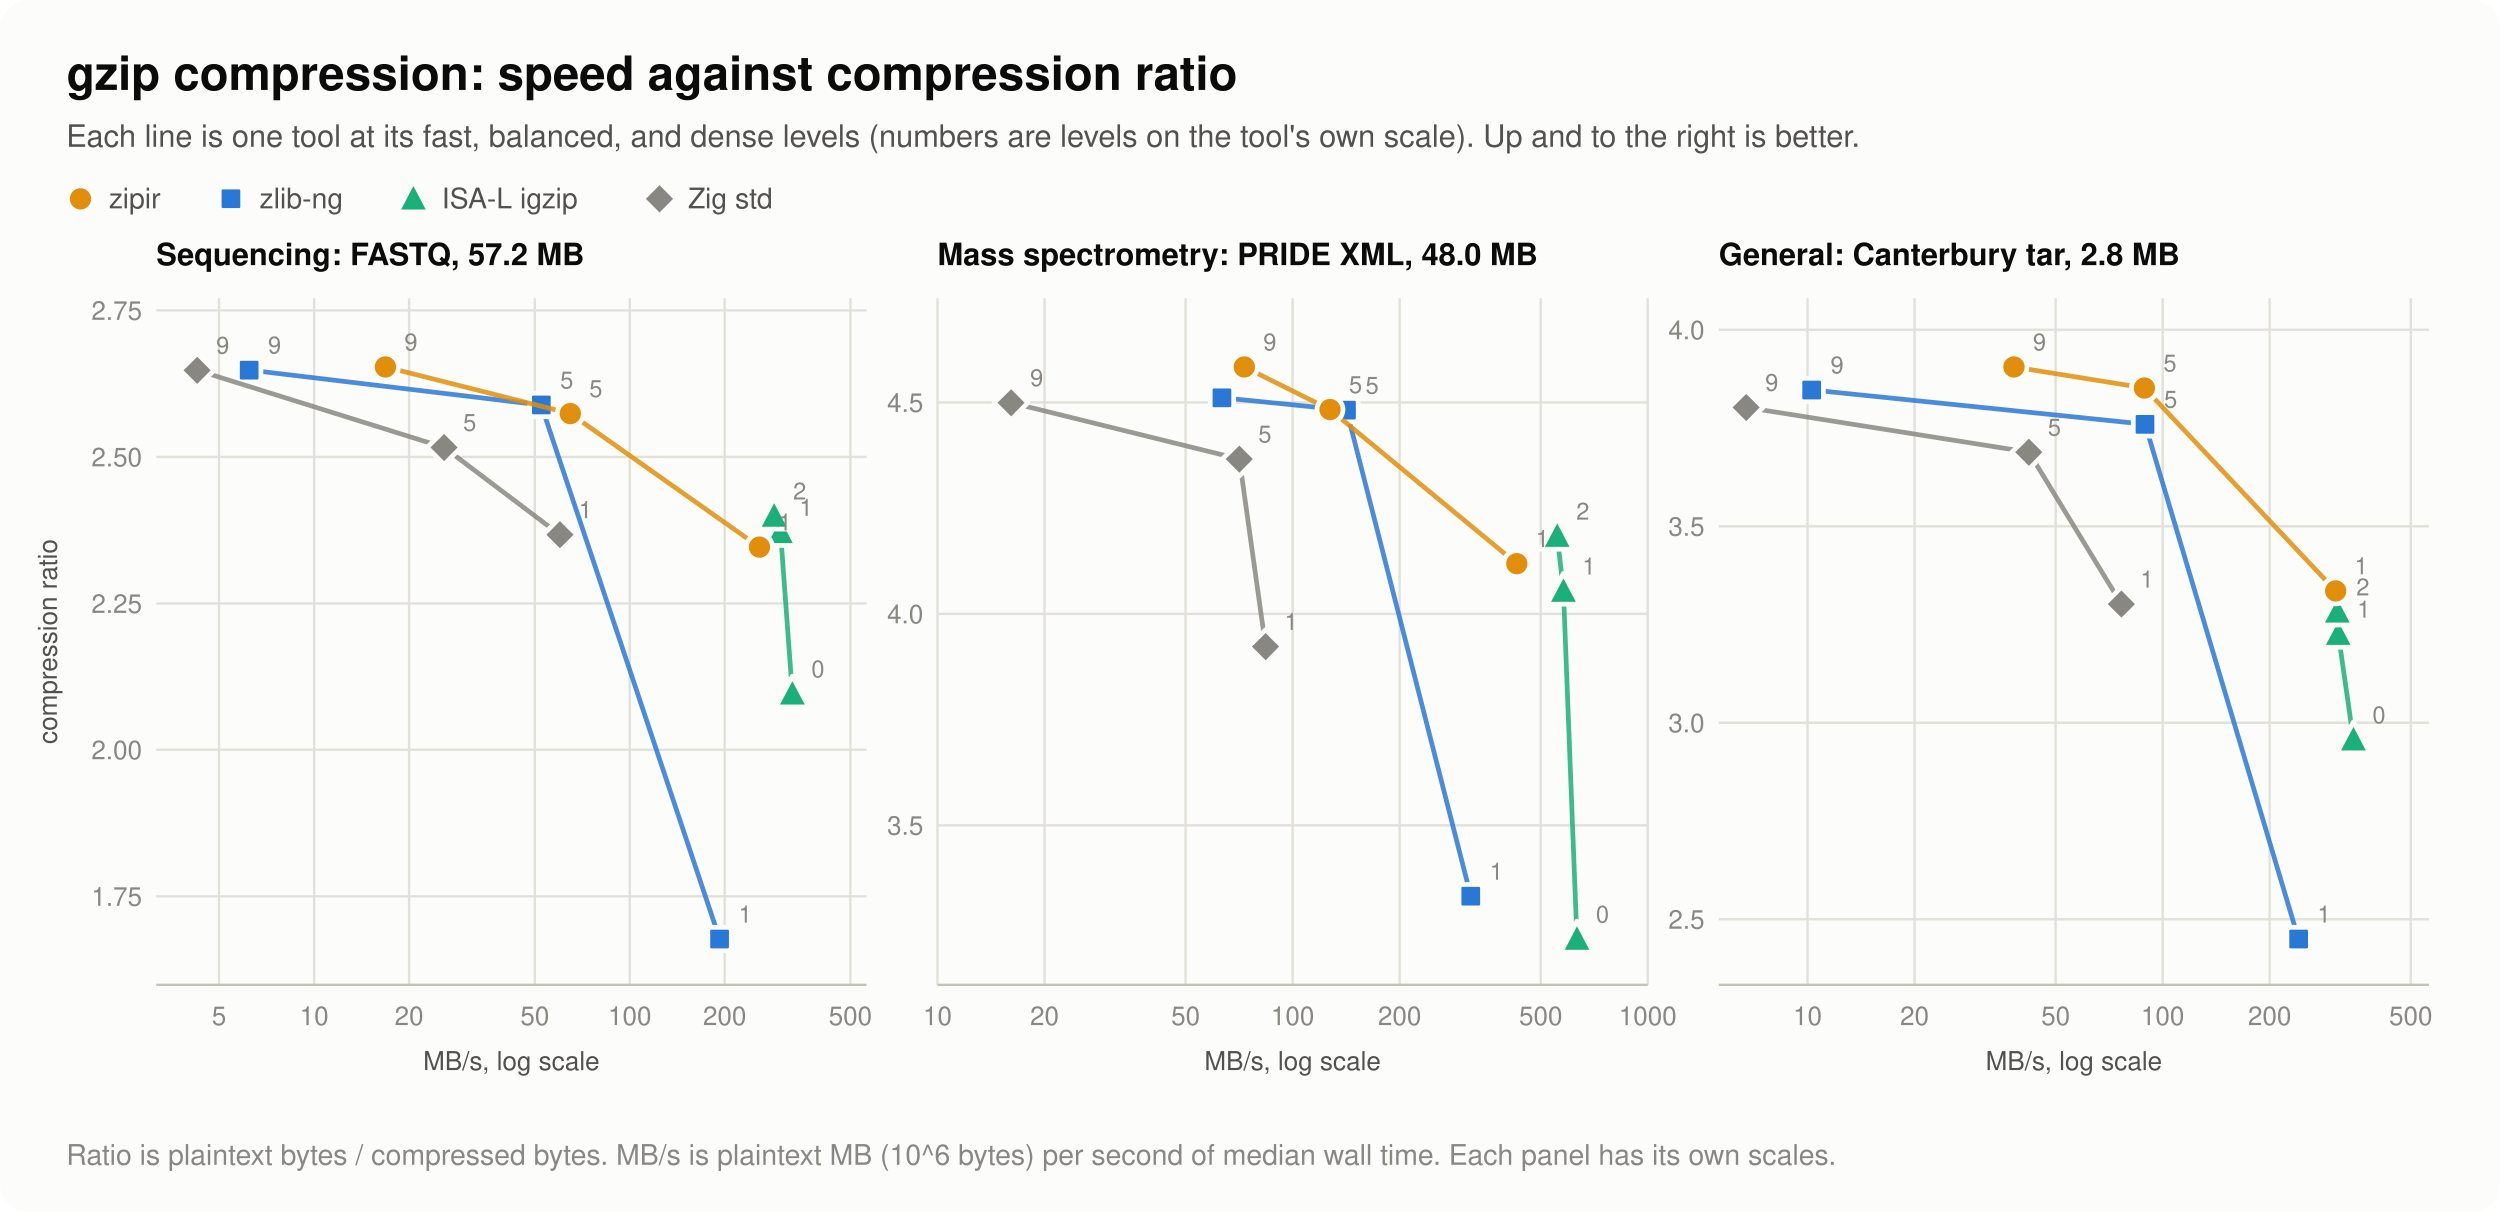
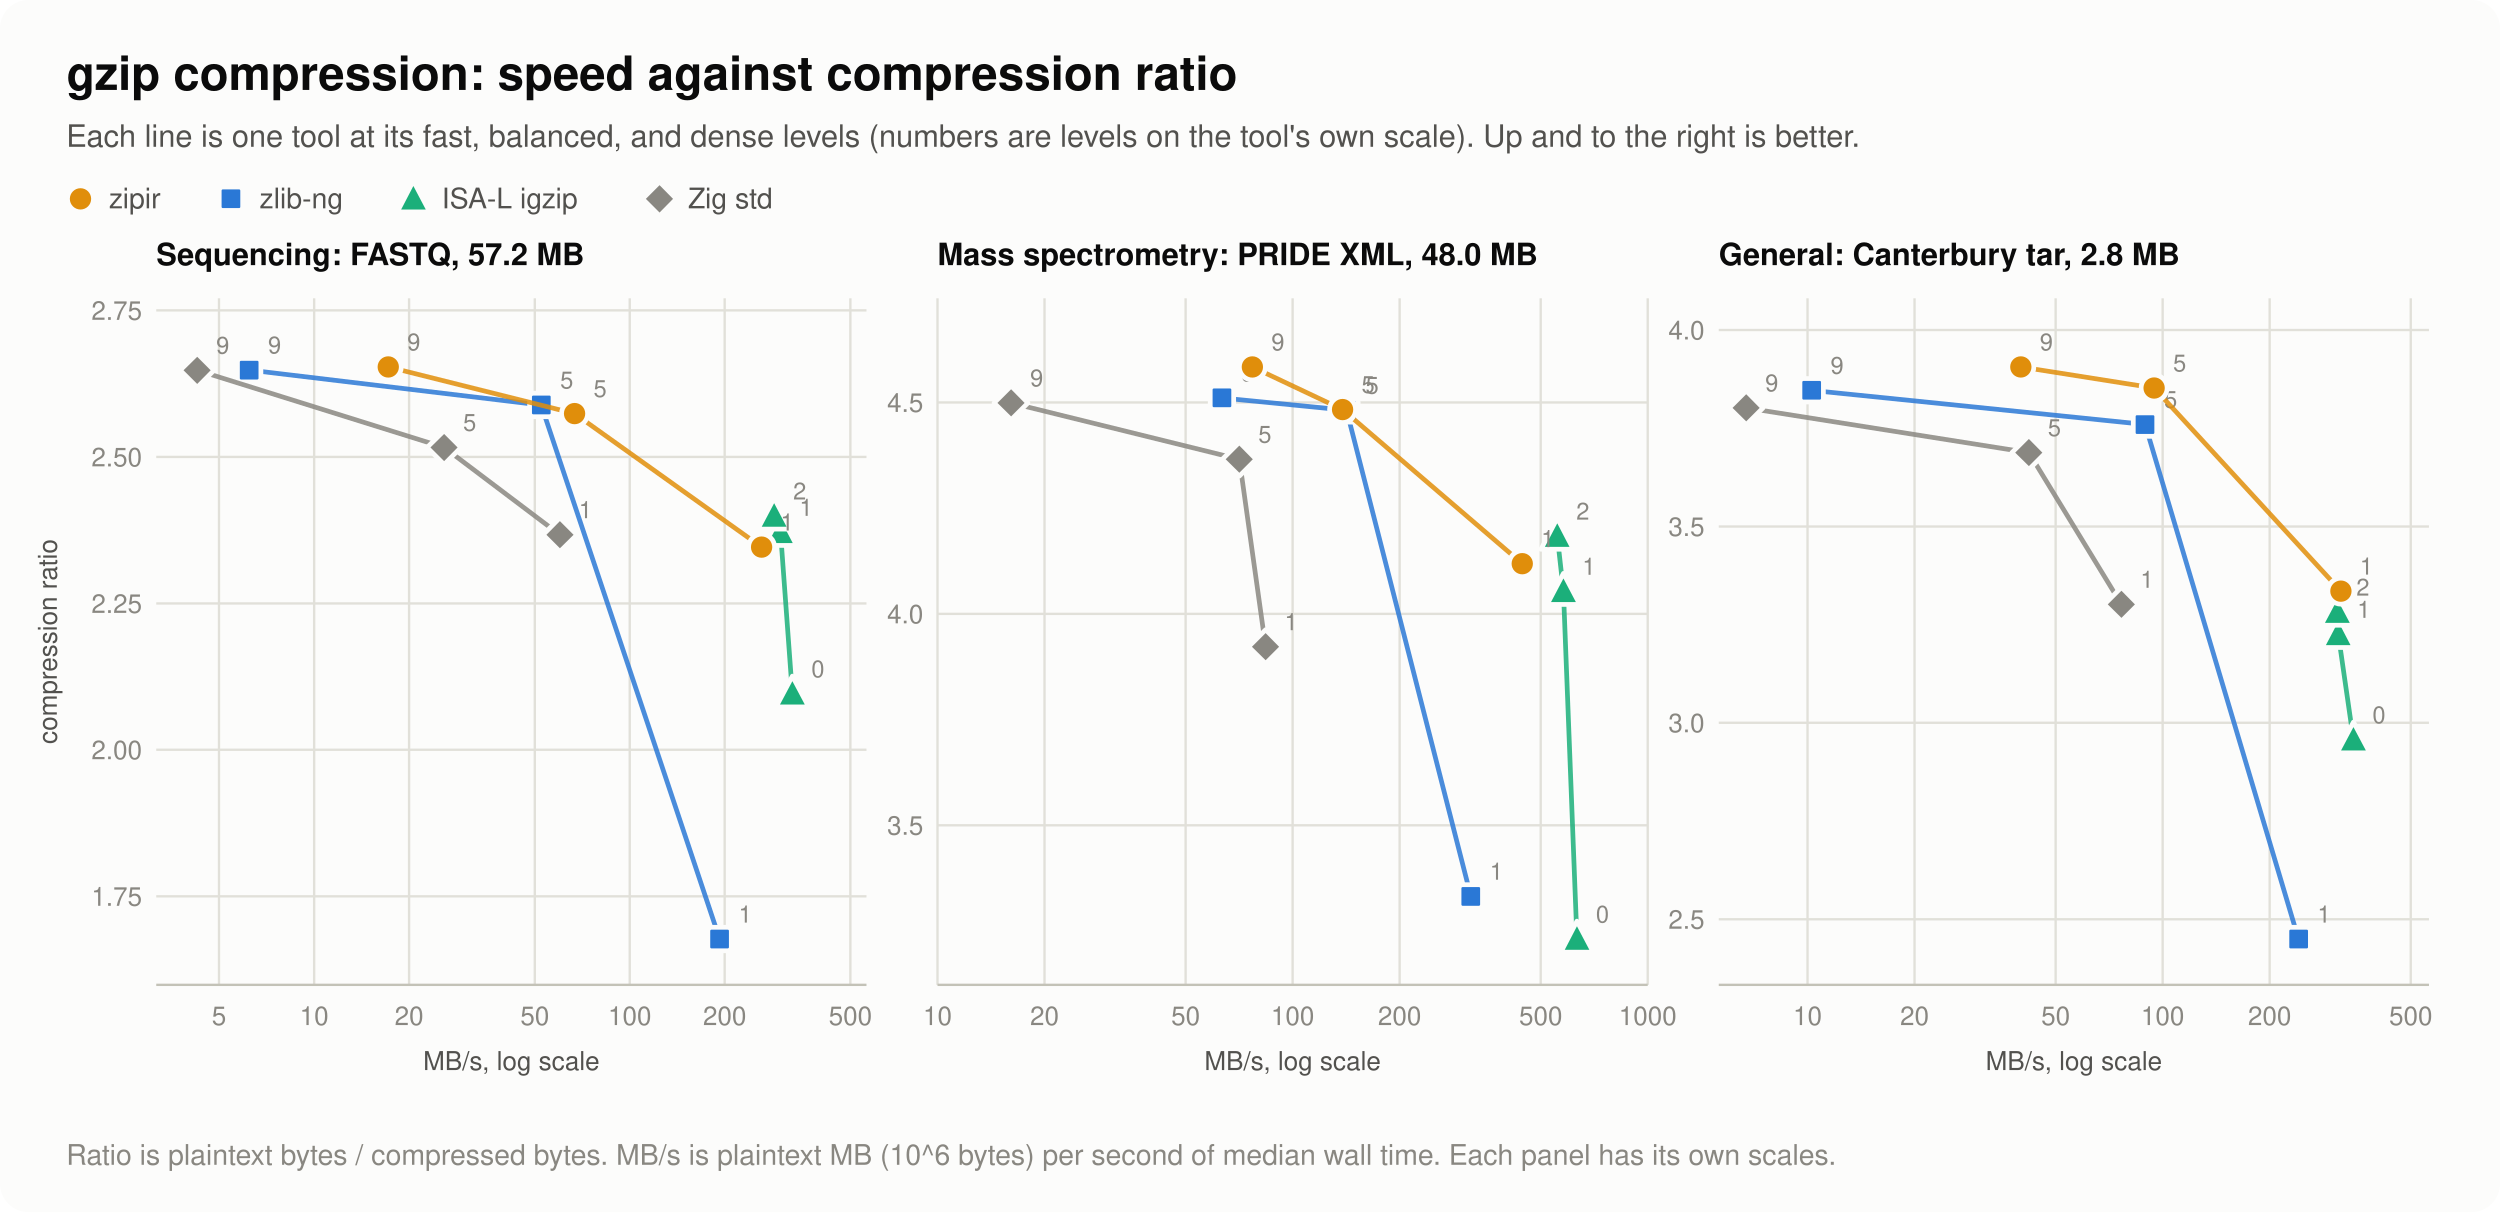
<svg xmlns="http://www.w3.org/2000/svg" viewBox="0 0 1056 512" width="1056" height="512" role="img" font-family="system-ui, -apple-system, &quot;Segoe UI&quot;, Helvetica, Arial, sans-serif">
  <rect width="1056" height="512" rx="12" fill="#fcfcfb" />
  <text x="28.0" y="38.0" font-size="20" fill="#0b0b0b" text-anchor="start" font-weight="650">gzip compression: speed against compression ratio</text>
  <text x="28.0" y="62.0" font-size="13" fill="#52514e" text-anchor="start" font-weight="400">Each line is one tool at its fast, balanced, and dense levels (numbers are levels on the tool's own scale). Up and to the right is better.</text>
  <circle cx="34.0" cy="84.0" r="5.5" fill="#e08e0b" stroke="#fcfcfb" stroke-width="2" />
  <text x="46.0" y="88.0" font-size="12" fill="#52514e" text-anchor="start" font-weight="400">zipir</text>
  <rect x="92.6" y="79.0" width="9.9" height="9.9" rx="1.5" fill="#2a78d6" stroke="#fcfcfb" stroke-width="2" />
  <text x="109.6" y="88.0" font-size="12" fill="#52514e" text-anchor="start" font-weight="400">zlib-ng</text>
  <path d="M174.6,76.4 L181.5,89.5 L167.8,89.5 Z" fill="#1baf7a" stroke="#fcfcfb" stroke-width="2" stroke-linejoin="round" />
  <text x="186.6" y="88.0" font-size="12" fill="#52514e" text-anchor="start" font-weight="400">ISA-L igzip</text>
  <path d="M278.6,76.8 L285.7,84.0 L278.6,91.2 L271.4,84.0 Z" fill="#898781" stroke="#fcfcfb" stroke-width="2" stroke-linejoin="round" />
  <text x="290.6" y="88.0" font-size="12" fill="#52514e" text-anchor="start" font-weight="400">Zig std</text>
  <text x="66.0" y="112.0" font-size="13" fill="#0b0b0b" text-anchor="start" font-weight="600">Sequencing: FASTQ, 57.2 MB</text>
  <line x1="92.5" y1="126.0" x2="92.5" y2="416.0" stroke="#e1e0d9" stroke-width="1" />
  <text x="92.5" y="433.0" font-size="11" fill="#898781" text-anchor="middle" font-weight="400">5</text>
  <line x1="132.7" y1="126.0" x2="132.7" y2="416.0" stroke="#e1e0d9" stroke-width="1" />
  <text x="132.7" y="433.0" font-size="11" fill="#898781" text-anchor="middle" font-weight="400">10</text>
  <line x1="172.8" y1="126.0" x2="172.8" y2="416.0" stroke="#e1e0d9" stroke-width="1" />
  <text x="172.8" y="433.0" font-size="11" fill="#898781" text-anchor="middle" font-weight="400">20</text>
  <line x1="225.9" y1="126.0" x2="225.9" y2="416.0" stroke="#e1e0d9" stroke-width="1" />
  <text x="225.9" y="433.0" font-size="11" fill="#898781" text-anchor="middle" font-weight="400">50</text>
  <line x1="266.0" y1="126.0" x2="266.0" y2="416.0" stroke="#e1e0d9" stroke-width="1" />
  <text x="266.0" y="433.0" font-size="11" fill="#898781" text-anchor="middle" font-weight="400">100</text>
  <line x1="306.1" y1="126.0" x2="306.1" y2="416.0" stroke="#e1e0d9" stroke-width="1" />
  <text x="306.1" y="433.0" font-size="11" fill="#898781" text-anchor="middle" font-weight="400">200</text>
  <line x1="359.2" y1="126.0" x2="359.2" y2="416.0" stroke="#e1e0d9" stroke-width="1" />
  <text x="359.2" y="433.0" font-size="11" fill="#898781" text-anchor="middle" font-weight="400">500</text>
  <line x1="66.0" y1="378.6" x2="366.0" y2="378.6" stroke="#e1e0d9" stroke-width="1" />
  <text x="60.0" y="382.6" font-size="11" fill="#898781" text-anchor="end" font-weight="400">1.75</text>
  <line x1="66.0" y1="316.7" x2="366.0" y2="316.7" stroke="#e1e0d9" stroke-width="1" />
  <text x="60.0" y="320.7" font-size="11" fill="#898781" text-anchor="end" font-weight="400">2.00</text>
  <line x1="66.0" y1="254.9" x2="366.0" y2="254.9" stroke="#e1e0d9" stroke-width="1" />
  <text x="60.0" y="258.9" font-size="11" fill="#898781" text-anchor="end" font-weight="400">2.25</text>
  <line x1="66.0" y1="193.0" x2="366.0" y2="193.0" stroke="#e1e0d9" stroke-width="1" />
  <text x="60.0" y="197.0" font-size="11" fill="#898781" text-anchor="end" font-weight="400">2.50</text>
  <line x1="66.0" y1="131.1" x2="366.0" y2="131.1" stroke="#e1e0d9" stroke-width="1" />
  <text x="60.0" y="135.1" font-size="11" fill="#898781" text-anchor="end" font-weight="400">2.75</text>
  <line x1="66.0" y1="416.0" x2="366.0" y2="416.0" stroke="#c3c2b7" stroke-width="1" />
  <path d="M304.0,396.7 L228.6,171.1 L105.2,156.3" fill="none" stroke="#2a78d6" stroke-width="2" stroke-linejoin="round" stroke-linecap="round" opacity="0.85" />
  <rect x="299.0" y="391.7" width="9.9" height="9.9" rx="1.5" fill="#2a78d6" stroke="#fcfcfb" stroke-width="2" />
  <text x="312.0" y="389.7" font-size="10" fill="#898781" text-anchor="start" font-weight="400">1</text>
  <rect x="223.7" y="166.1" width="9.9" height="9.9" rx="1.5" fill="#2a78d6" stroke="#fcfcfb" stroke-width="2" />
  <text x="236.6" y="164.1" font-size="10" fill="#898781" text-anchor="start" font-weight="400">5</text>
  <rect x="100.3" y="151.4" width="9.9" height="9.9" rx="1.5" fill="#2a78d6" stroke="#fcfcfb" stroke-width="2" />
  <text x="113.2" y="149.3" font-size="10" fill="#898781" text-anchor="start" font-weight="400">9</text>
  <path d="M334.7,293.1 L329.7,224.9 L327.0,218.0" fill="none" stroke="#1baf7a" stroke-width="2" stroke-linejoin="round" stroke-linecap="round" opacity="0.85" />
  <path d="M334.7,285.6 L341.6,298.6 L327.8,298.6 Z" fill="#1baf7a" stroke="#fcfcfb" stroke-width="2" stroke-linejoin="round" />
  <text x="342.7" y="286.1" font-size="10" fill="#898781" text-anchor="start" font-weight="400">0</text>
  <path d="M329.7,217.3 L336.5,230.4 L322.8,230.4 Z" fill="#1baf7a" stroke="#fcfcfb" stroke-width="2" stroke-linejoin="round" />
  <text x="337.7" y="217.9" font-size="10" fill="#898781" text-anchor="start" font-weight="400">1</text>
  <path d="M327.0,210.4 L333.9,223.5 L320.1,223.5 Z" fill="#1baf7a" stroke="#fcfcfb" stroke-width="2" stroke-linejoin="round" />
  <text x="335.0" y="211.0" font-size="10" fill="#898781" text-anchor="start" font-weight="400">2</text>
  <path d="M236.5,225.9 L187.6,189.0 L83.3,156.4" fill="none" stroke="#898781" stroke-width="2" stroke-linejoin="round" stroke-linecap="round" opacity="0.85" />
  <path d="M236.5,218.7 L243.7,225.9 L236.5,233.0 L229.4,225.9 Z" fill="#898781" stroke="#fcfcfb" stroke-width="2" stroke-linejoin="round" />
  <text x="244.5" y="218.9" font-size="10" fill="#898781" text-anchor="start" font-weight="400">1</text>
  <path d="M187.6,181.9 L194.7,189.0 L187.6,196.2 L180.4,189.0 Z" fill="#898781" stroke="#fcfcfb" stroke-width="2" stroke-linejoin="round" />
  <text x="195.6" y="182.0" font-size="10" fill="#898781" text-anchor="start" font-weight="400">5</text>
  <path d="M83.3,149.3 L90.4,156.4 L83.3,163.6 L76.1,156.4 Z" fill="#898781" stroke="#fcfcfb" stroke-width="2" stroke-linejoin="round" />
  <text x="91.3" y="149.4" font-size="10" fill="#898781" text-anchor="start" font-weight="400">9</text>
-   <path d="M320.8,231.1 L240.9,174.7 L162.8,155.0" fill="none" stroke="#e08e0b" stroke-width="2" stroke-linejoin="round" stroke-linecap="round" opacity="0.85" />
-   <circle cx="320.8" cy="231.1" r="5.5" fill="#e08e0b" stroke="#fcfcfb" stroke-width="2" />
-   <text x="328.8" y="224.1" font-size="10" fill="#898781" text-anchor="start" font-weight="400">1</text>
-   <circle cx="240.9" cy="174.7" r="5.5" fill="#e08e0b" stroke="#fcfcfb" stroke-width="2" />
-   <text x="248.9" y="167.7" font-size="10" fill="#898781" text-anchor="start" font-weight="400">5</text>
-   <circle cx="162.8" cy="155.0" r="5.5" fill="#e08e0b" stroke="#fcfcfb" stroke-width="2" />
-   <text x="170.8" y="148.0" font-size="10" fill="#898781" text-anchor="start" font-weight="400">9</text>
+   <path d="M321.7,231.1 L242.7,174.7 L164.0,155.0" fill="none" stroke="#e08e0b" stroke-width="2" stroke-linejoin="round" stroke-linecap="round" opacity="0.85" />
+   <circle cx="321.7" cy="231.1" r="5.5" fill="#e08e0b" stroke="#fcfcfb" stroke-width="2" />
+   <text x="329.7" y="224.1" font-size="10" fill="#898781" text-anchor="start" font-weight="400">1</text>
+   <circle cx="242.7" cy="174.7" r="5.5" fill="#e08e0b" stroke="#fcfcfb" stroke-width="2" />
+   <text x="250.7" y="167.7" font-size="10" fill="#898781" text-anchor="start" font-weight="400">5</text>
+   <circle cx="164.0" cy="155.0" r="5.5" fill="#e08e0b" stroke="#fcfcfb" stroke-width="2" />
+   <text x="172.0" y="148.0" font-size="10" fill="#898781" text-anchor="start" font-weight="400">9</text>
  <text x="216.0" y="452.0" font-size="11" fill="#52514e" text-anchor="middle" font-weight="400">MB/s, log scale</text>
  <text x="396.0" y="112.0" font-size="13" fill="#0b0b0b" text-anchor="start" font-weight="600">Mass spectrometry: PRIDE XML, 48.0 MB</text>
  <line x1="396.0" y1="126.0" x2="396.0" y2="416.0" stroke="#e1e0d9" stroke-width="1" />
  <text x="396.0" y="433.0" font-size="11" fill="#898781" text-anchor="middle" font-weight="400">10</text>
  <line x1="441.2" y1="126.0" x2="441.2" y2="416.0" stroke="#e1e0d9" stroke-width="1" />
  <text x="441.2" y="433.0" font-size="11" fill="#898781" text-anchor="middle" font-weight="400">20</text>
  <line x1="500.8" y1="126.0" x2="500.8" y2="416.0" stroke="#e1e0d9" stroke-width="1" />
  <text x="500.8" y="433.0" font-size="11" fill="#898781" text-anchor="middle" font-weight="400">50</text>
  <line x1="546.0" y1="126.0" x2="546.0" y2="416.0" stroke="#e1e0d9" stroke-width="1" />
  <text x="546.0" y="433.0" font-size="11" fill="#898781" text-anchor="middle" font-weight="400">100</text>
  <line x1="591.2" y1="126.0" x2="591.2" y2="416.0" stroke="#e1e0d9" stroke-width="1" />
  <text x="591.2" y="433.0" font-size="11" fill="#898781" text-anchor="middle" font-weight="400">200</text>
  <line x1="650.8" y1="126.0" x2="650.8" y2="416.0" stroke="#e1e0d9" stroke-width="1" />
  <text x="650.8" y="433.0" font-size="11" fill="#898781" text-anchor="middle" font-weight="400">500</text>
  <line x1="696.0" y1="126.0" x2="696.0" y2="416.0" stroke="#e1e0d9" stroke-width="1" />
  <text x="696.0" y="433.0" font-size="11" fill="#898781" text-anchor="middle" font-weight="400">1000</text>
  <line x1="396.0" y1="348.6" x2="696.0" y2="348.6" stroke="#e1e0d9" stroke-width="1" />
  <text x="390.0" y="352.6" font-size="11" fill="#898781" text-anchor="end" font-weight="400">3.5</text>
  <line x1="396.0" y1="259.3" x2="696.0" y2="259.3" stroke="#e1e0d9" stroke-width="1" />
  <text x="390.0" y="263.3" font-size="11" fill="#898781" text-anchor="end" font-weight="400">4.0</text>
  <line x1="396.0" y1="170.0" x2="696.0" y2="170.0" stroke="#e1e0d9" stroke-width="1" />
  <text x="390.0" y="174.0" font-size="11" fill="#898781" text-anchor="end" font-weight="400">4.5</text>
  <line x1="396.0" y1="416.0" x2="696.0" y2="416.0" stroke="#c3c2b7" stroke-width="1" />
-   <path d="M621.3,378.6 L568.8,173.3 L516.2,168.0" fill="none" stroke="#2a78d6" stroke-width="2" stroke-linejoin="round" stroke-linecap="round" opacity="0.85" />
-   <rect x="616.3" y="373.6" width="9.9" height="9.9" rx="1.5" fill="#2a78d6" stroke="#fcfcfb" stroke-width="2" />
+   <path d="M621.3,378.6 L568.8,173.3 L516.2,168.1" fill="none" stroke="#2a78d6" stroke-width="2" stroke-linejoin="round" stroke-linecap="round" opacity="0.85" />
+   <rect x="616.3" y="373.7" width="9.9" height="9.9" rx="1.5" fill="#2a78d6" stroke="#fcfcfb" stroke-width="2" />
  <text x="629.3" y="371.6" font-size="10" fill="#898781" text-anchor="start" font-weight="400">1</text>
-   <rect x="563.8" y="168.3" width="9.9" height="9.9" rx="1.5" fill="#2a78d6" stroke="#fcfcfb" stroke-width="2" />
+   <rect x="563.8" y="168.4" width="9.9" height="9.9" rx="1.5" fill="#2a78d6" stroke="#fcfcfb" stroke-width="2" />
  <text x="576.8" y="166.3" font-size="10" fill="#898781" text-anchor="start" font-weight="400">5</text>
  <rect x="511.2" y="163.1" width="9.9" height="9.9" rx="1.5" fill="#2a78d6" stroke="#fcfcfb" stroke-width="2" />
-   <text x="524.2" y="161.0" font-size="10" fill="#898781" text-anchor="start" font-weight="400">9</text>
-   <path d="M666.1,396.7 L660.4,249.7 L657.8,226.5" fill="none" stroke="#1baf7a" stroke-width="2" stroke-linejoin="round" stroke-linecap="round" opacity="0.85" />
+   <text x="524.2" y="161.1" font-size="10" fill="#898781" text-anchor="start" font-weight="400">9</text>
+   <path d="M666.1,396.7 L660.4,249.8 L657.8,226.5" fill="none" stroke="#1baf7a" stroke-width="2" stroke-linejoin="round" stroke-linecap="round" opacity="0.85" />
  <path d="M666.1,389.1 L673.0,402.2 L659.3,402.2 Z" fill="#1baf7a" stroke="#fcfcfb" stroke-width="2" stroke-linejoin="round" />
  <text x="674.1" y="389.7" font-size="10" fill="#898781" text-anchor="start" font-weight="400">0</text>
-   <path d="M660.4,242.2 L667.3,255.2 L653.5,255.2 Z" fill="#1baf7a" stroke="#fcfcfb" stroke-width="2" stroke-linejoin="round" />
-   <text x="668.4" y="242.7" font-size="10" fill="#898781" text-anchor="start" font-weight="400">1</text>
+   <path d="M660.4,242.2 L667.3,255.3 L653.5,255.3 Z" fill="#1baf7a" stroke="#fcfcfb" stroke-width="2" stroke-linejoin="round" />
+   <text x="668.4" y="242.8" font-size="10" fill="#898781" text-anchor="start" font-weight="400">1</text>
  <path d="M657.8,218.9 L664.6,232.0 L650.9,232.0 Z" fill="#1baf7a" stroke="#fcfcfb" stroke-width="2" stroke-linejoin="round" />
  <text x="665.8" y="219.5" font-size="10" fill="#898781" text-anchor="start" font-weight="400">2</text>
-   <path d="M534.6,273.1 L523.5,193.9 L427.1,170.1" fill="none" stroke="#898781" stroke-width="2" stroke-linejoin="round" stroke-linecap="round" opacity="0.85" />
-   <path d="M534.6,266.0 L541.7,273.1 L534.6,280.3 L527.4,273.1 Z" fill="#898781" stroke="#fcfcfb" stroke-width="2" stroke-linejoin="round" />
-   <text x="542.6" y="266.1" font-size="10" fill="#898781" text-anchor="start" font-weight="400">1</text>
-   <path d="M523.5,186.8 L530.6,193.9 L523.5,201.1 L516.3,193.9 Z" fill="#898781" stroke="#fcfcfb" stroke-width="2" stroke-linejoin="round" />
-   <text x="531.5" y="186.9" font-size="10" fill="#898781" text-anchor="start" font-weight="400">5</text>
-   <path d="M427.1,163.0 L434.2,170.1 L427.1,177.3 L419.9,170.1 Z" fill="#898781" stroke="#fcfcfb" stroke-width="2" stroke-linejoin="round" />
-   <text x="435.1" y="163.1" font-size="10" fill="#898781" text-anchor="start" font-weight="400">9</text>
-   <path d="M640.7,238.1 L561.8,173.0 L525.6,155.0" fill="none" stroke="#e08e0b" stroke-width="2" stroke-linejoin="round" stroke-linecap="round" opacity="0.85" />
-   <circle cx="640.7" cy="238.1" r="5.5" fill="#e08e0b" stroke="#fcfcfb" stroke-width="2" />
-   <text x="648.7" y="231.1" font-size="10" fill="#898781" text-anchor="start" font-weight="400">1</text>
-   <circle cx="561.8" cy="173.0" r="5.5" fill="#e08e0b" stroke="#fcfcfb" stroke-width="2" />
-   <text x="569.8" y="166.0" font-size="10" fill="#898781" text-anchor="start" font-weight="400">5</text>
-   <circle cx="525.6" cy="155.0" r="5.5" fill="#e08e0b" stroke="#fcfcfb" stroke-width="2" />
-   <text x="533.6" y="148.0" font-size="10" fill="#898781" text-anchor="start" font-weight="400">9</text>
+   <path d="M534.6,273.2 L523.5,194.0 L427.1,170.2" fill="none" stroke="#898781" stroke-width="2" stroke-linejoin="round" stroke-linecap="round" opacity="0.85" />
+   <path d="M534.6,266.0 L541.7,273.2 L534.6,280.3 L527.4,273.2 Z" fill="#898781" stroke="#fcfcfb" stroke-width="2" stroke-linejoin="round" />
+   <text x="542.6" y="266.2" font-size="10" fill="#898781" text-anchor="start" font-weight="400">1</text>
+   <path d="M523.5,186.8 L530.6,194.0 L523.5,201.1 L516.3,194.0 Z" fill="#898781" stroke="#fcfcfb" stroke-width="2" stroke-linejoin="round" />
+   <text x="531.5" y="187.0" font-size="10" fill="#898781" text-anchor="start" font-weight="400">5</text>
+   <path d="M427.1,163.0 L434.2,170.2 L427.1,177.3 L419.9,170.2 Z" fill="#898781" stroke="#fcfcfb" stroke-width="2" stroke-linejoin="round" />
+   <text x="435.1" y="163.2" font-size="10" fill="#898781" text-anchor="start" font-weight="400">9</text>
+   <path d="M643.0,238.1 L567.1,173.0 L529.0,155.0" fill="none" stroke="#e08e0b" stroke-width="2" stroke-linejoin="round" stroke-linecap="round" opacity="0.85" />
+   <circle cx="643.0" cy="238.1" r="5.5" fill="#e08e0b" stroke="#fcfcfb" stroke-width="2" />
+   <text x="651.0" y="231.1" font-size="10" fill="#898781" text-anchor="start" font-weight="400">1</text>
+   <circle cx="567.1" cy="173.0" r="5.5" fill="#e08e0b" stroke="#fcfcfb" stroke-width="2" />
+   <text x="575.1" y="166.0" font-size="10" fill="#898781" text-anchor="start" font-weight="400">5</text>
+   <circle cx="529.0" cy="155.0" r="5.5" fill="#e08e0b" stroke="#fcfcfb" stroke-width="2" />
+   <text x="537.0" y="148.0" font-size="10" fill="#898781" text-anchor="start" font-weight="400">9</text>
  <text x="546.0" y="452.0" font-size="11" fill="#52514e" text-anchor="middle" font-weight="400">MB/s, log scale</text>
  <text x="726.0" y="112.0" font-size="13" fill="#0b0b0b" text-anchor="start" font-weight="600">General: Canterbury tar, 2.8 MB</text>
  <line x1="763.5" y1="126.0" x2="763.5" y2="416.0" stroke="#e1e0d9" stroke-width="1" />
  <text x="763.5" y="433.0" font-size="11" fill="#898781" text-anchor="middle" font-weight="400">10</text>
  <line x1="808.7" y1="126.0" x2="808.7" y2="416.0" stroke="#e1e0d9" stroke-width="1" />
  <text x="808.7" y="433.0" font-size="11" fill="#898781" text-anchor="middle" font-weight="400">20</text>
  <line x1="868.3" y1="126.0" x2="868.3" y2="416.0" stroke="#e1e0d9" stroke-width="1" />
  <text x="868.3" y="433.0" font-size="11" fill="#898781" text-anchor="middle" font-weight="400">50</text>
  <line x1="913.5" y1="126.0" x2="913.5" y2="416.0" stroke="#e1e0d9" stroke-width="1" />
  <text x="913.5" y="433.0" font-size="11" fill="#898781" text-anchor="middle" font-weight="400">100</text>
  <line x1="958.7" y1="126.0" x2="958.7" y2="416.0" stroke="#e1e0d9" stroke-width="1" />
  <text x="958.7" y="433.0" font-size="11" fill="#898781" text-anchor="middle" font-weight="400">200</text>
  <line x1="1018.3" y1="126.0" x2="1018.3" y2="416.0" stroke="#e1e0d9" stroke-width="1" />
  <text x="1018.3" y="433.0" font-size="11" fill="#898781" text-anchor="middle" font-weight="400">500</text>
  <line x1="726.0" y1="388.3" x2="1026.0" y2="388.3" stroke="#e1e0d9" stroke-width="1" />
  <text x="720.0" y="392.3" font-size="11" fill="#898781" text-anchor="end" font-weight="400">2.5</text>
  <line x1="726.0" y1="305.3" x2="1026.0" y2="305.3" stroke="#e1e0d9" stroke-width="1" />
  <text x="720.0" y="309.3" font-size="11" fill="#898781" text-anchor="end" font-weight="400">3.0</text>
-   <line x1="726.0" y1="222.3" x2="1026.0" y2="222.3" stroke="#e1e0d9" stroke-width="1" />
-   <text x="720.0" y="226.3" font-size="11" fill="#898781" text-anchor="end" font-weight="400">3.5</text>
-   <line x1="726.0" y1="139.3" x2="1026.0" y2="139.3" stroke="#e1e0d9" stroke-width="1" />
-   <text x="720.0" y="143.3" font-size="11" fill="#898781" text-anchor="end" font-weight="400">4.0</text>
+   <line x1="726.0" y1="222.4" x2="1026.0" y2="222.4" stroke="#e1e0d9" stroke-width="1" />
+   <text x="720.0" y="226.4" font-size="11" fill="#898781" text-anchor="end" font-weight="400">3.5</text>
+   <line x1="726.0" y1="139.4" x2="1026.0" y2="139.4" stroke="#e1e0d9" stroke-width="1" />
+   <text x="720.0" y="143.4" font-size="11" fill="#898781" text-anchor="end" font-weight="400">4.0</text>
  <line x1="726.0" y1="416.0" x2="1026.0" y2="416.0" stroke="#c3c2b7" stroke-width="1" />
-   <path d="M970.9,396.7 L906.1,179.2 L765.2,164.7" fill="none" stroke="#2a78d6" stroke-width="2" stroke-linejoin="round" stroke-linecap="round" opacity="0.85" />
+   <path d="M970.9,396.7 L906.1,179.3 L765.2,164.9" fill="none" stroke="#2a78d6" stroke-width="2" stroke-linejoin="round" stroke-linecap="round" opacity="0.85" />
  <rect x="966.0" y="391.7" width="9.9" height="9.9" rx="1.5" fill="#2a78d6" stroke="#fcfcfb" stroke-width="2" />
  <text x="978.9" y="389.7" font-size="10" fill="#898781" text-anchor="start" font-weight="400">1</text>
-   <rect x="901.1" y="174.3" width="9.9" height="9.9" rx="1.5" fill="#2a78d6" stroke="#fcfcfb" stroke-width="2" />
-   <text x="914.1" y="172.2" font-size="10" fill="#898781" text-anchor="start" font-weight="400">5</text>
-   <rect x="760.3" y="159.8" width="9.9" height="9.9" rx="1.5" fill="#2a78d6" stroke="#fcfcfb" stroke-width="2" />
-   <text x="773.2" y="157.7" font-size="10" fill="#898781" text-anchor="start" font-weight="400">9</text>
-   <path d="M994.1,312.5 L987.7,267.9 L987.3,258.5" fill="none" stroke="#1baf7a" stroke-width="2" stroke-linejoin="round" stroke-linecap="round" opacity="0.85" />
-   <path d="M994.1,304.9 L1001.0,318.0 L987.2,318.0 Z" fill="#1baf7a" stroke="#fcfcfb" stroke-width="2" stroke-linejoin="round" />
+   <rect x="901.1" y="174.4" width="9.9" height="9.9" rx="1.5" fill="#2a78d6" stroke="#fcfcfb" stroke-width="2" />
+   <text x="914.1" y="172.3" font-size="10" fill="#898781" text-anchor="start" font-weight="400">5</text>
+   <rect x="760.3" y="159.9" width="9.9" height="9.9" rx="1.5" fill="#2a78d6" stroke="#fcfcfb" stroke-width="2" />
+   <text x="773.2" y="157.9" font-size="10" fill="#898781" text-anchor="start" font-weight="400">9</text>
+   <path d="M994.1,312.5 L987.7,268.0 L987.3,258.6" fill="none" stroke="#1baf7a" stroke-width="2" stroke-linejoin="round" stroke-linecap="round" opacity="0.85" />
+   <path d="M994.1,305.0 L1001.0,318.0 L987.2,318.0 Z" fill="#1baf7a" stroke="#fcfcfb" stroke-width="2" stroke-linejoin="round" />
  <text x="1002.1" y="305.5" font-size="10" fill="#898781" text-anchor="start" font-weight="400">0</text>
-   <path d="M987.7,260.4 L994.5,273.4 L980.8,273.4 Z" fill="#1baf7a" stroke="#fcfcfb" stroke-width="2" stroke-linejoin="round" />
-   <text x="995.7" y="260.9" font-size="10" fill="#898781" text-anchor="start" font-weight="400">1</text>
-   <path d="M987.3,251.0 L994.2,264.0 L980.4,264.0 Z" fill="#1baf7a" stroke="#fcfcfb" stroke-width="2" stroke-linejoin="round" />
-   <text x="995.3" y="251.5" font-size="10" fill="#898781" text-anchor="start" font-weight="400">2</text>
-   <path d="M896.1,255.2 L857.0,191.0 L737.6,172.1" fill="none" stroke="#898781" stroke-width="2" stroke-linejoin="round" stroke-linecap="round" opacity="0.85" />
-   <path d="M896.1,248.0 L903.2,255.2 L896.1,262.3 L888.9,255.2 Z" fill="#898781" stroke="#fcfcfb" stroke-width="2" stroke-linejoin="round" />
-   <text x="904.1" y="248.2" font-size="10" fill="#898781" text-anchor="start" font-weight="400">1</text>
-   <path d="M857.0,183.9 L864.1,191.0 L857.0,198.2 L849.8,191.0 Z" fill="#898781" stroke="#fcfcfb" stroke-width="2" stroke-linejoin="round" />
-   <text x="865.0" y="184.0" font-size="10" fill="#898781" text-anchor="start" font-weight="400">5</text>
-   <path d="M737.6,165.0 L744.7,172.1 L737.6,179.3 L730.4,172.1 Z" fill="#898781" stroke="#fcfcfb" stroke-width="2" stroke-linejoin="round" />
-   <text x="745.6" y="165.1" font-size="10" fill="#898781" text-anchor="start" font-weight="400">9</text>
-   <path d="M986.6,249.6 L905.8,163.9 L850.7,155.0" fill="none" stroke="#e08e0b" stroke-width="2" stroke-linejoin="round" stroke-linecap="round" opacity="0.85" />
-   <circle cx="986.6" cy="249.6" r="5.5" fill="#e08e0b" stroke="#fcfcfb" stroke-width="2" />
-   <text x="994.6" y="242.6" font-size="10" fill="#898781" text-anchor="start" font-weight="400">1</text>
-   <circle cx="905.8" cy="163.9" r="5.5" fill="#e08e0b" stroke="#fcfcfb" stroke-width="2" />
-   <text x="913.8" y="156.9" font-size="10" fill="#898781" text-anchor="start" font-weight="400">5</text>
-   <circle cx="850.7" cy="155.0" r="5.5" fill="#e08e0b" stroke="#fcfcfb" stroke-width="2" />
-   <text x="858.7" y="148.0" font-size="10" fill="#898781" text-anchor="start" font-weight="400">9</text>
+   <path d="M987.7,260.4 L994.5,273.5 L980.8,273.5 Z" fill="#1baf7a" stroke="#fcfcfb" stroke-width="2" stroke-linejoin="round" />
+   <text x="995.7" y="261.0" font-size="10" fill="#898781" text-anchor="start" font-weight="400">1</text>
+   <path d="M987.3,251.1 L994.2,264.1 L980.4,264.1 Z" fill="#1baf7a" stroke="#fcfcfb" stroke-width="2" stroke-linejoin="round" />
+   <text x="995.3" y="251.6" font-size="10" fill="#898781" text-anchor="start" font-weight="400">2</text>
+   <path d="M896.1,255.3 L857.0,191.2 L737.6,172.3" fill="none" stroke="#898781" stroke-width="2" stroke-linejoin="round" stroke-linecap="round" opacity="0.85" />
+   <path d="M896.1,248.1 L903.2,255.3 L896.1,262.4 L888.9,255.3 Z" fill="#898781" stroke="#fcfcfb" stroke-width="2" stroke-linejoin="round" />
+   <text x="904.1" y="248.3" font-size="10" fill="#898781" text-anchor="start" font-weight="400">1</text>
+   <path d="M857.0,184.0 L864.1,191.2 L857.0,198.3 L849.8,191.2 Z" fill="#898781" stroke="#fcfcfb" stroke-width="2" stroke-linejoin="round" />
+   <text x="865.0" y="184.2" font-size="10" fill="#898781" text-anchor="start" font-weight="400">5</text>
+   <path d="M737.6,165.1 L744.7,172.3 L737.6,179.4 L730.4,172.3 Z" fill="#898781" stroke="#fcfcfb" stroke-width="2" stroke-linejoin="round" />
+   <text x="745.6" y="165.3" font-size="10" fill="#898781" text-anchor="start" font-weight="400">9</text>
+   <path d="M988.8,249.7 L909.9,163.9 L853.6,155.0" fill="none" stroke="#e08e0b" stroke-width="2" stroke-linejoin="round" stroke-linecap="round" opacity="0.85" />
+   <circle cx="988.8" cy="249.7" r="5.5" fill="#e08e0b" stroke="#fcfcfb" stroke-width="2" />
+   <text x="996.8" y="242.7" font-size="10" fill="#898781" text-anchor="start" font-weight="400">1</text>
+   <circle cx="909.9" cy="163.9" r="5.5" fill="#e08e0b" stroke="#fcfcfb" stroke-width="2" />
+   <text x="917.9" y="156.9" font-size="10" fill="#898781" text-anchor="start" font-weight="400">5</text>
+   <circle cx="853.6" cy="155.0" r="5.5" fill="#e08e0b" stroke="#fcfcfb" stroke-width="2" />
+   <text x="861.6" y="148.0" font-size="10" fill="#898781" text-anchor="start" font-weight="400">9</text>
  <text x="876.0" y="452.0" font-size="11" fill="#52514e" text-anchor="middle" font-weight="400">MB/s, log scale</text>
  <text x="24.0" y="271.0" font-size="11" fill="#52514e" text-anchor="middle" font-weight="400" transform="rotate(-90 24 271.0)">compression ratio</text>
  <text x="28.0" y="492.0" font-size="12" fill="#898781" text-anchor="start" font-weight="400">Ratio is plaintext bytes / compressed bytes. MB/s is plaintext MB (10^6 bytes) per second of median wall time. Each panel has its own scales.</text>
</svg>
